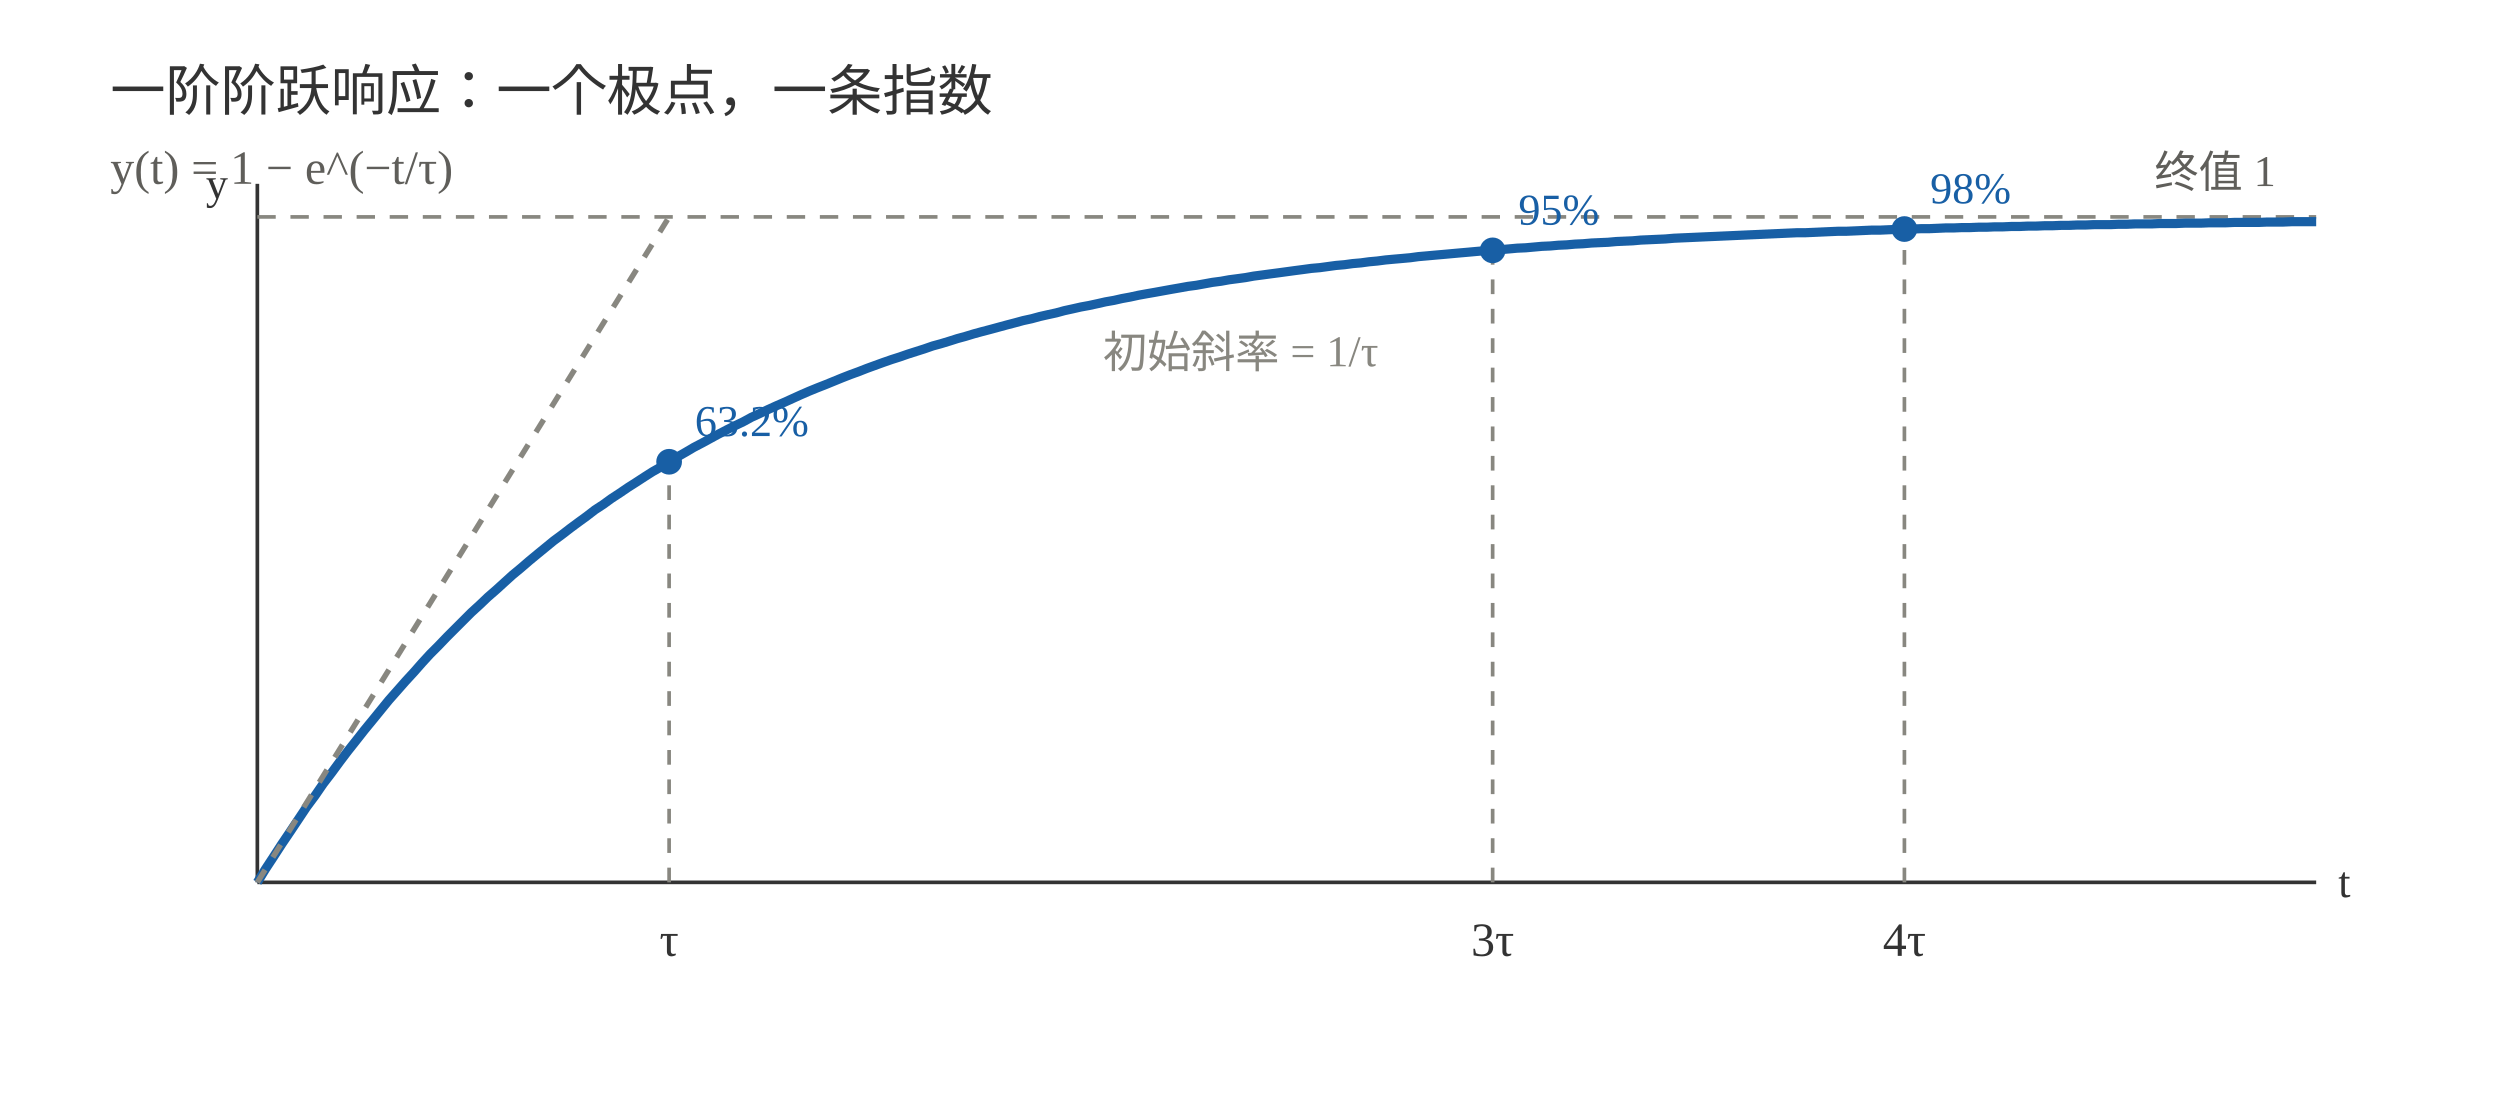
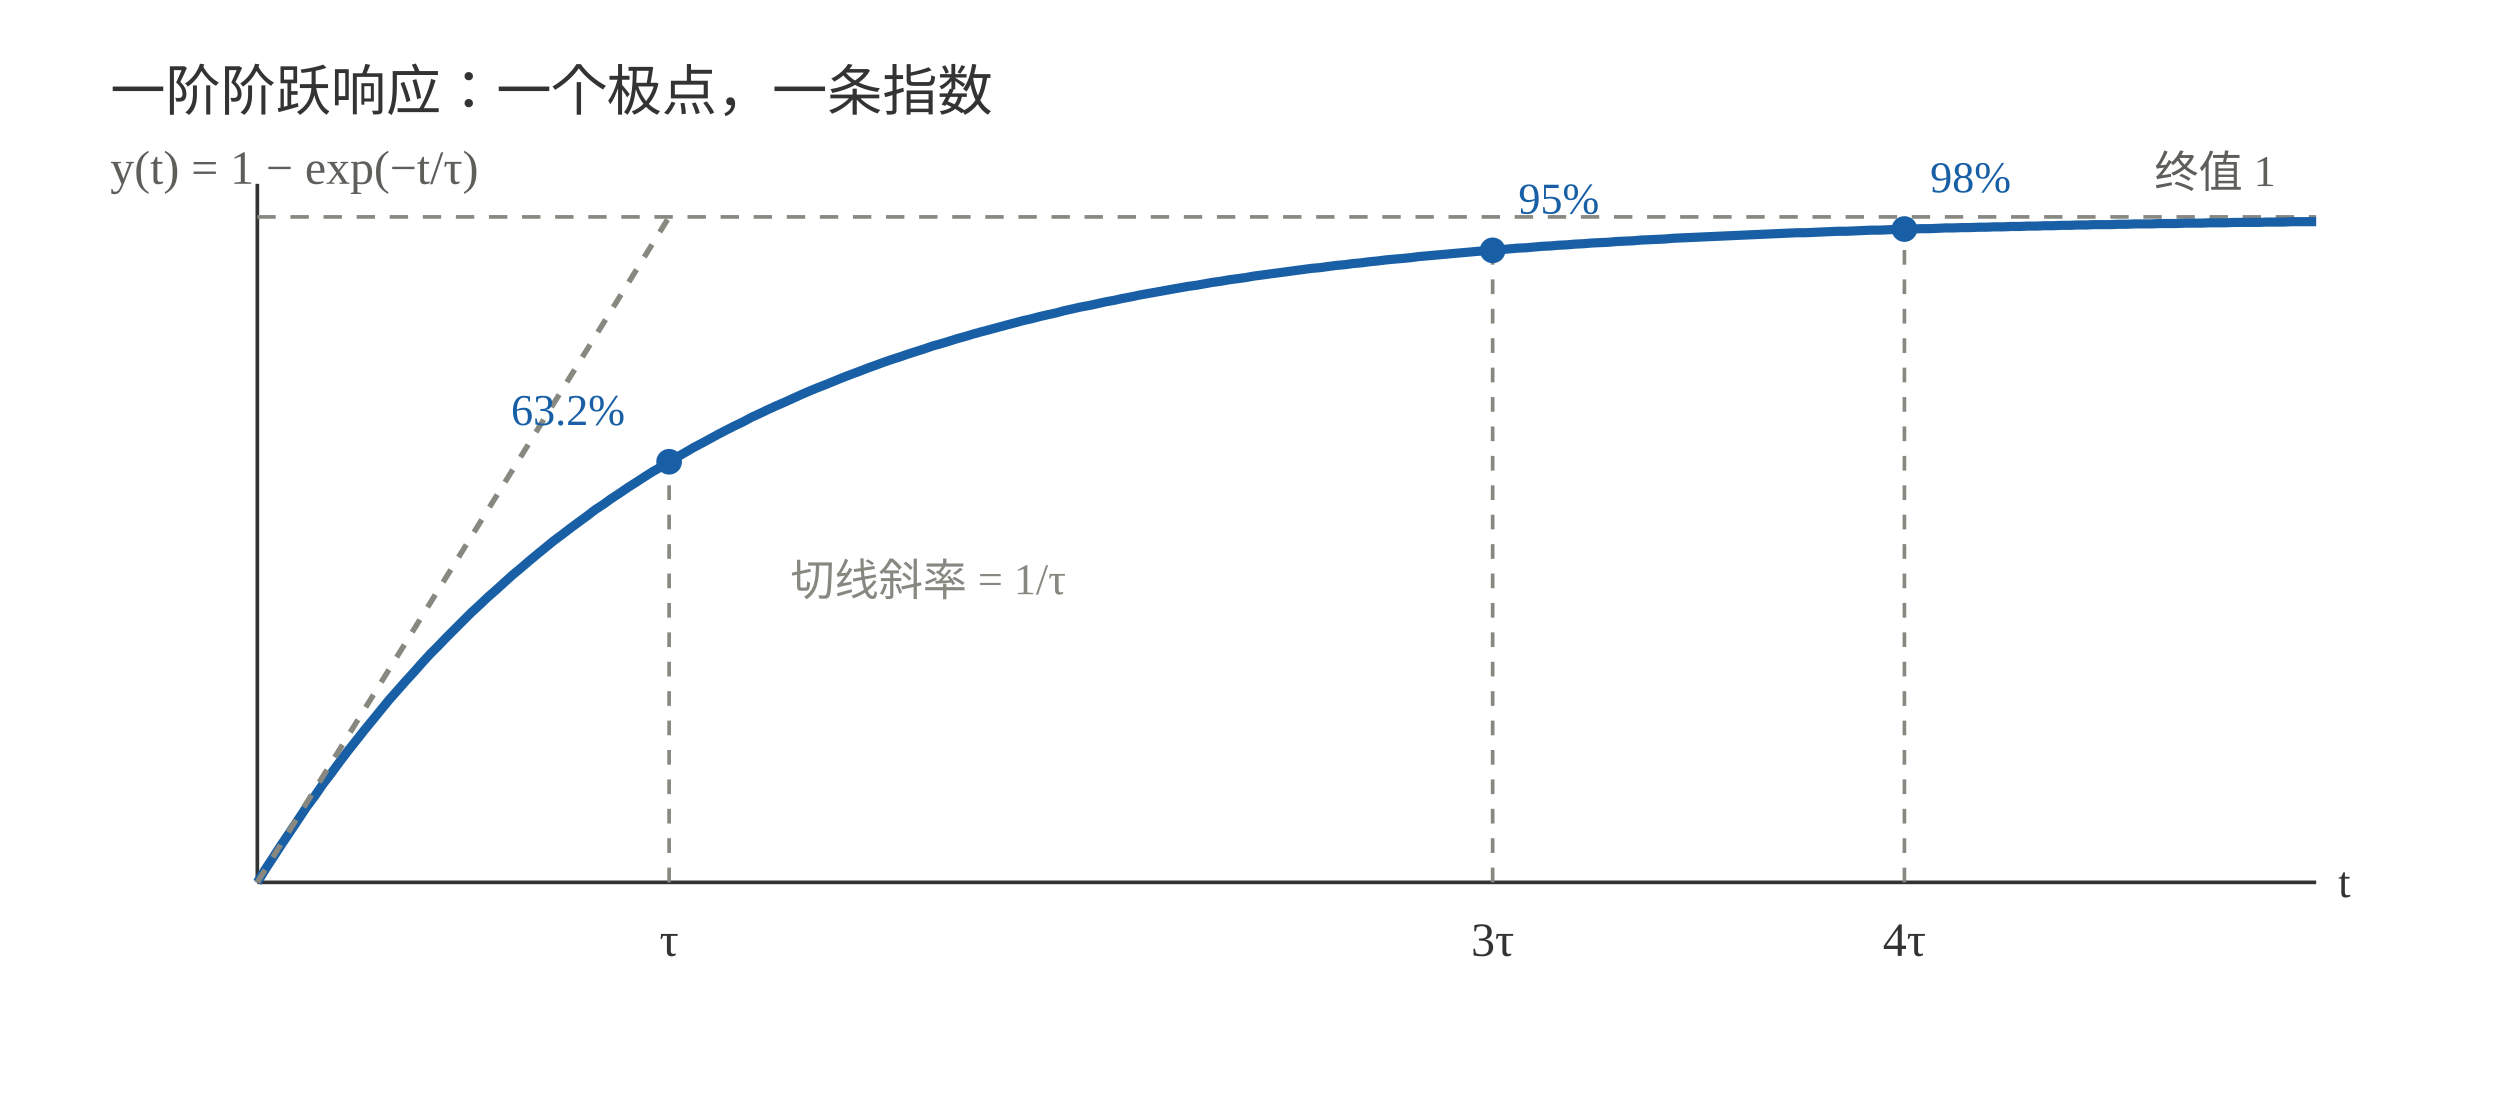
<svg xmlns="http://www.w3.org/2000/svg" viewBox="0 0 680 300" role="img">
  <text x="30.0" y="30.0" fill="#333333" font-size="15" text-anchor="start">一阶阶跃响应：一个极点，一条指数</text>
-   <text x="30.0" y="50.0" fill="#5f5e5a" font-size="13" text-anchor="start">y(t) = 1 − e^(−t/τ)</text>
+   <text x="30.0" y="50.0" fill="#5f5e5a" font-size="13" text-anchor="start">y(t) = 1 − exp(−t/τ)</text>
  <line x1="70.0" y1="240.0" x2="630.0" y2="240.0" stroke="#333333" stroke-width="1" />
  <line x1="70.0" y1="240.0" x2="70.0" y2="50.0" stroke="#333333" stroke-width="1" />
  <line x1="70.0" y1="59.0" x2="630.0" y2="59.0" stroke="#888780" stroke-width="1" stroke-dasharray="5 4" />
  <text x="586.0" y="51.0" fill="#5f5e5a" font-size="12" text-anchor="start">终值 1</text>
  <polyline points="70.0,240.0 72.2,236.4 74.5,232.9 76.7,229.5 79.0,226.1 81.2,222.8 83.4,219.5 85.7,216.4 87.9,213.2 90.2,210.2 92.4,207.2 94.6,204.3 96.9,201.4 99.1,198.6 101.4,195.8 103.6,193.1 105.8,190.4 108.1,187.8 110.3,185.3 112.6,182.8 114.8,180.3 117.0,177.9 119.3,175.6 121.5,173.3 123.8,171.0 126.0,168.8 128.2,166.6 130.5,164.5 132.7,162.4 135.0,160.4 137.2,158.4 139.4,156.4 141.7,154.5 143.9,152.6 146.2,150.7 148.4,148.9 150.6,147.1 152.9,145.4 155.1,143.7 157.4,142.0 159.6,140.4 161.8,138.7 164.1,137.2 166.3,135.6 168.6,134.1 170.8,132.6 173.0,131.2 175.3,129.7 177.5,128.3 179.8,127.0 182.0,125.6 184.2,124.3 186.5,123.0 188.7,121.7 191.0,120.5 193.2,119.3 195.4,118.1 197.7,116.9 199.9,115.8 202.2,114.7 204.4,113.5 206.6,112.5 208.9,111.4 211.1,110.4 213.4,109.4 215.6,108.4 217.8,107.4 220.1,106.4 222.3,105.5 224.6,104.6 226.8,103.7 229.0,102.8 231.3,101.9 233.5,101.1 235.8,100.2 238.0,99.4 240.2,98.6 242.5,97.8 244.7,97.1 247.0,96.3 249.2,95.6 251.4,94.9 253.7,94.1 255.9,93.5 258.2,92.8 260.4,92.1 262.6,91.5 264.9,90.8 267.1,90.2 269.4,89.6 271.6,89.0 273.8,88.4 276.1,87.8 278.3,87.2 280.6,86.7 282.8,86.1 285.0,85.6 287.3,85.1 289.5,84.5 291.8,84.0 294.0,83.5 296.2,83.1 298.5,82.6 300.7,82.1 303.0,81.7 305.2,81.2 307.4,80.8 309.7,80.3 311.9,79.9 314.2,79.5 316.4,79.1 318.6,78.7 320.9,78.3 323.1,77.9 325.4,77.6 327.6,77.2 329.8,76.8 332.1,76.5 334.3,76.1 336.6,75.8 338.8,75.5 341.0,75.1 343.3,74.8 345.5,74.5 347.8,74.2 350.0,73.9 352.2,73.6 354.5,73.3 356.7,73.0 359.0,72.8 361.2,72.5 363.4,72.2 365.7,72.0 367.9,71.7 370.2,71.5 372.4,71.2 374.6,71.0 376.9,70.7 379.1,70.5 381.4,70.3 383.6,70.1 385.8,69.8 388.1,69.6 390.3,69.4 392.6,69.2 394.8,69.0 397.0,68.8 399.3,68.6 401.5,68.4 403.8,68.2 406.0,68.1 408.2,67.9 410.5,67.7 412.7,67.5 415.0,67.4 417.2,67.2 419.4,67.0 421.7,66.9 423.9,66.7 426.2,66.6 428.4,66.4 430.6,66.3 432.9,66.1 435.1,66.0 437.4,65.9 439.6,65.7 441.8,65.6 444.1,65.5 446.3,65.3 448.6,65.2 450.8,65.1 453.0,65.0 455.3,64.8 457.5,64.7 459.8,64.6 462.0,64.5 464.2,64.4 466.5,64.3 468.7,64.2 471.0,64.1 473.2,64.0 475.4,63.9 477.7,63.8 479.9,63.7 482.2,63.6 484.4,63.5 486.6,63.4 488.9,63.3 491.1,63.3 493.4,63.2 495.6,63.1 497.8,63.0 500.1,62.9 502.3,62.9 504.6,62.8 506.8,62.7 509.0,62.6 511.3,62.6 513.5,62.5 515.8,62.4 518.0,62.4 520.2,62.3 522.5,62.2 524.7,62.2 527.0,62.1 529.2,62.0 531.4,62.0 533.7,61.9 535.9,61.9 538.2,61.8 540.4,61.8 542.6,61.7 544.9,61.7 547.1,61.6 549.4,61.6 551.6,61.5 553.8,61.5 556.1,61.4 558.3,61.4 560.6,61.3 562.8,61.3 565.0,61.2 567.3,61.2 569.5,61.1 571.8,61.1 574.0,61.1 576.2,61.0 578.5,61.0 580.7,60.9 583.0,60.9 585.2,60.9 587.4,60.8 589.7,60.8 591.9,60.8 594.2,60.7 596.4,60.7 598.6,60.7 600.9,60.6 603.1,60.6 605.4,60.6 607.6,60.5 609.8,60.5 612.1,60.5 614.3,60.5 616.6,60.4 618.8,60.4 621.0,60.4 623.3,60.3 625.5,60.3 627.8,60.3 630.0,60.3" fill="none" stroke="#185fa5" stroke-width="2.5" />
  <line x1="70.0" y1="240.0" x2="182.0" y2="59.0" stroke="#888780" stroke-width="1.5" stroke-dasharray="4 4" />
  <line x1="182.0" y1="240.0" x2="182.0" y2="125.6" stroke="#888780" stroke-width="1" stroke-dasharray="4 4" />
  <circle cx="182.0" cy="125.6" r="3.5" fill="#185fa5" />
-   <text x="189.0" y="118.6" fill="#185fa5" font-size="12" text-anchor="start">63.2%</text>
+   <text x="170.0" y="115.6" fill="#185fa5" font-size="12" text-anchor="end">63.2%</text>
  <line x1="406.0" y1="240.0" x2="406.0" y2="68.1" stroke="#888780" stroke-width="1" stroke-dasharray="4 4" />
  <circle cx="406.0" cy="68.1" r="3.5" fill="#185fa5" />
-   <text x="413.0" y="61.1" fill="#185fa5" font-size="12" text-anchor="start">95%</text>
+   <text x="413.0" y="58.1" fill="#185fa5" font-size="12" text-anchor="start">95%</text>
  <line x1="518.0" y1="240.0" x2="518.0" y2="62.3" stroke="#888780" stroke-width="1" stroke-dasharray="4 4" />
  <circle cx="518.0" cy="62.3" r="3.5" fill="#185fa5" />
-   <text x="525.0" y="55.3" fill="#185fa5" font-size="12" text-anchor="start">98%</text>
+   <text x="525.0" y="52.3" fill="#185fa5" font-size="12" text-anchor="start">98%</text>
  <text x="182.0" y="260.0" fill="#333333" font-size="13" text-anchor="middle">τ</text>
  <text x="406.0" y="260.0" fill="#333333" font-size="13" text-anchor="middle">3τ</text>
  <text x="518.0" y="260.0" fill="#333333" font-size="13" text-anchor="middle">4τ</text>
  <text x="636.0" y="244.0" fill="#333333" font-size="12" text-anchor="start">t</text>
-   <text x="56.0" y="54.0" fill="#333333" font-size="12" text-anchor="start">y</text>
-   <text x="300.0" y="100.0" fill="#888780" font-size="12" text-anchor="start">初始斜率 = 1/τ</text>
+   <text x="215.0" y="162.0" fill="#888780" font-size="12" text-anchor="start">切线斜率 = 1/τ</text>
</svg>
